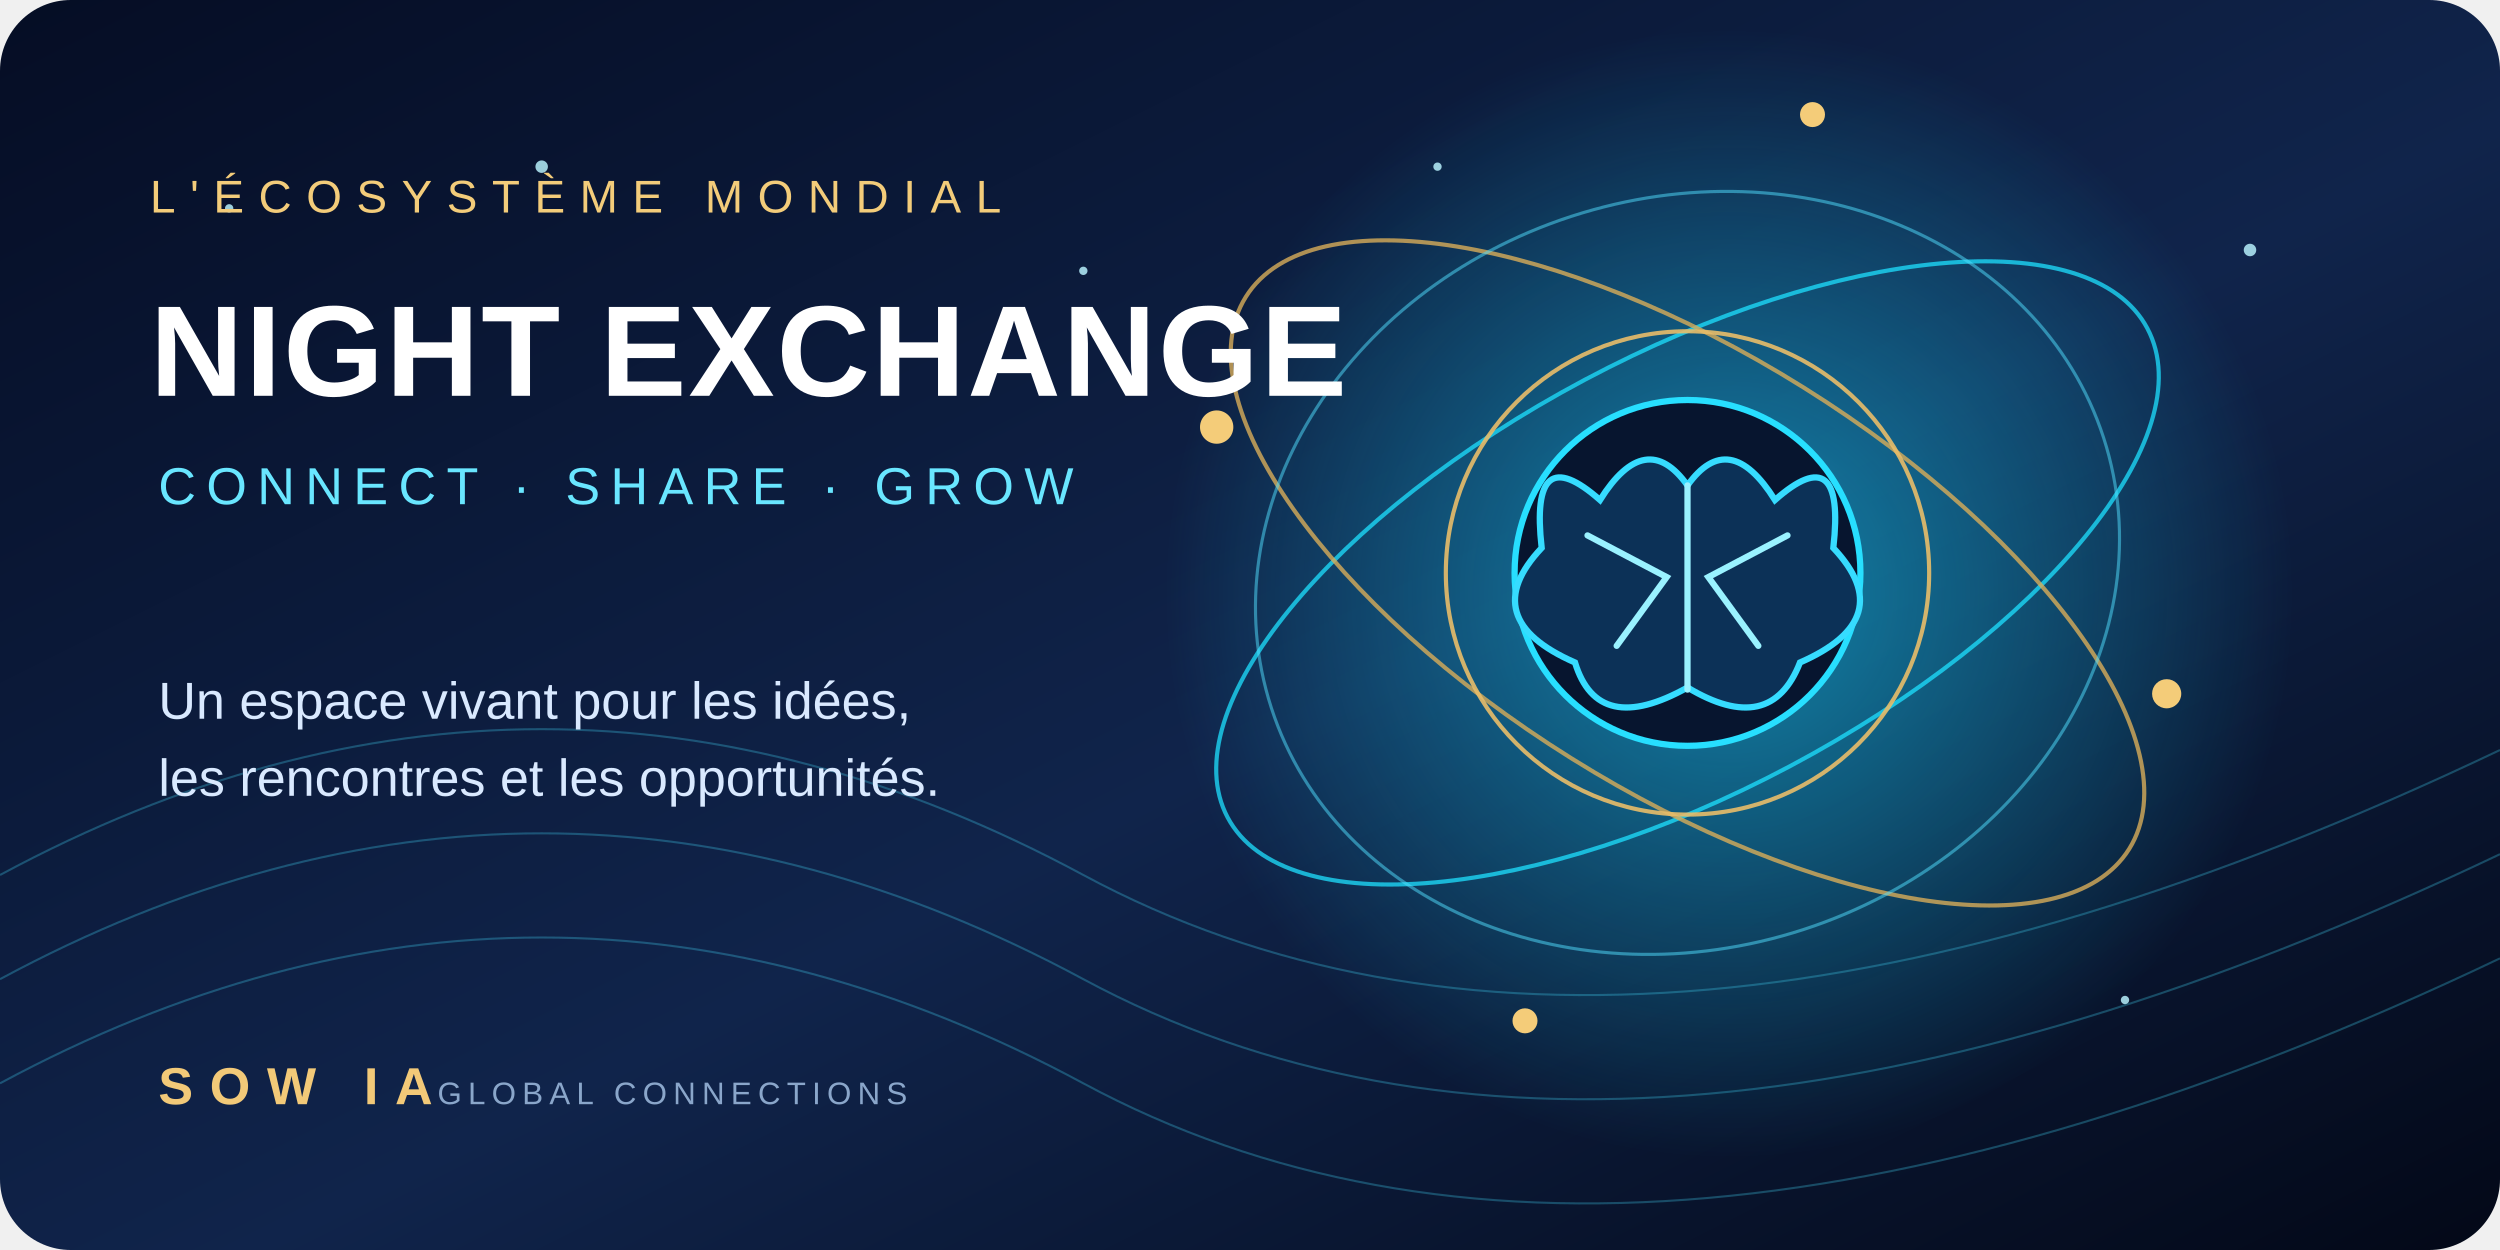
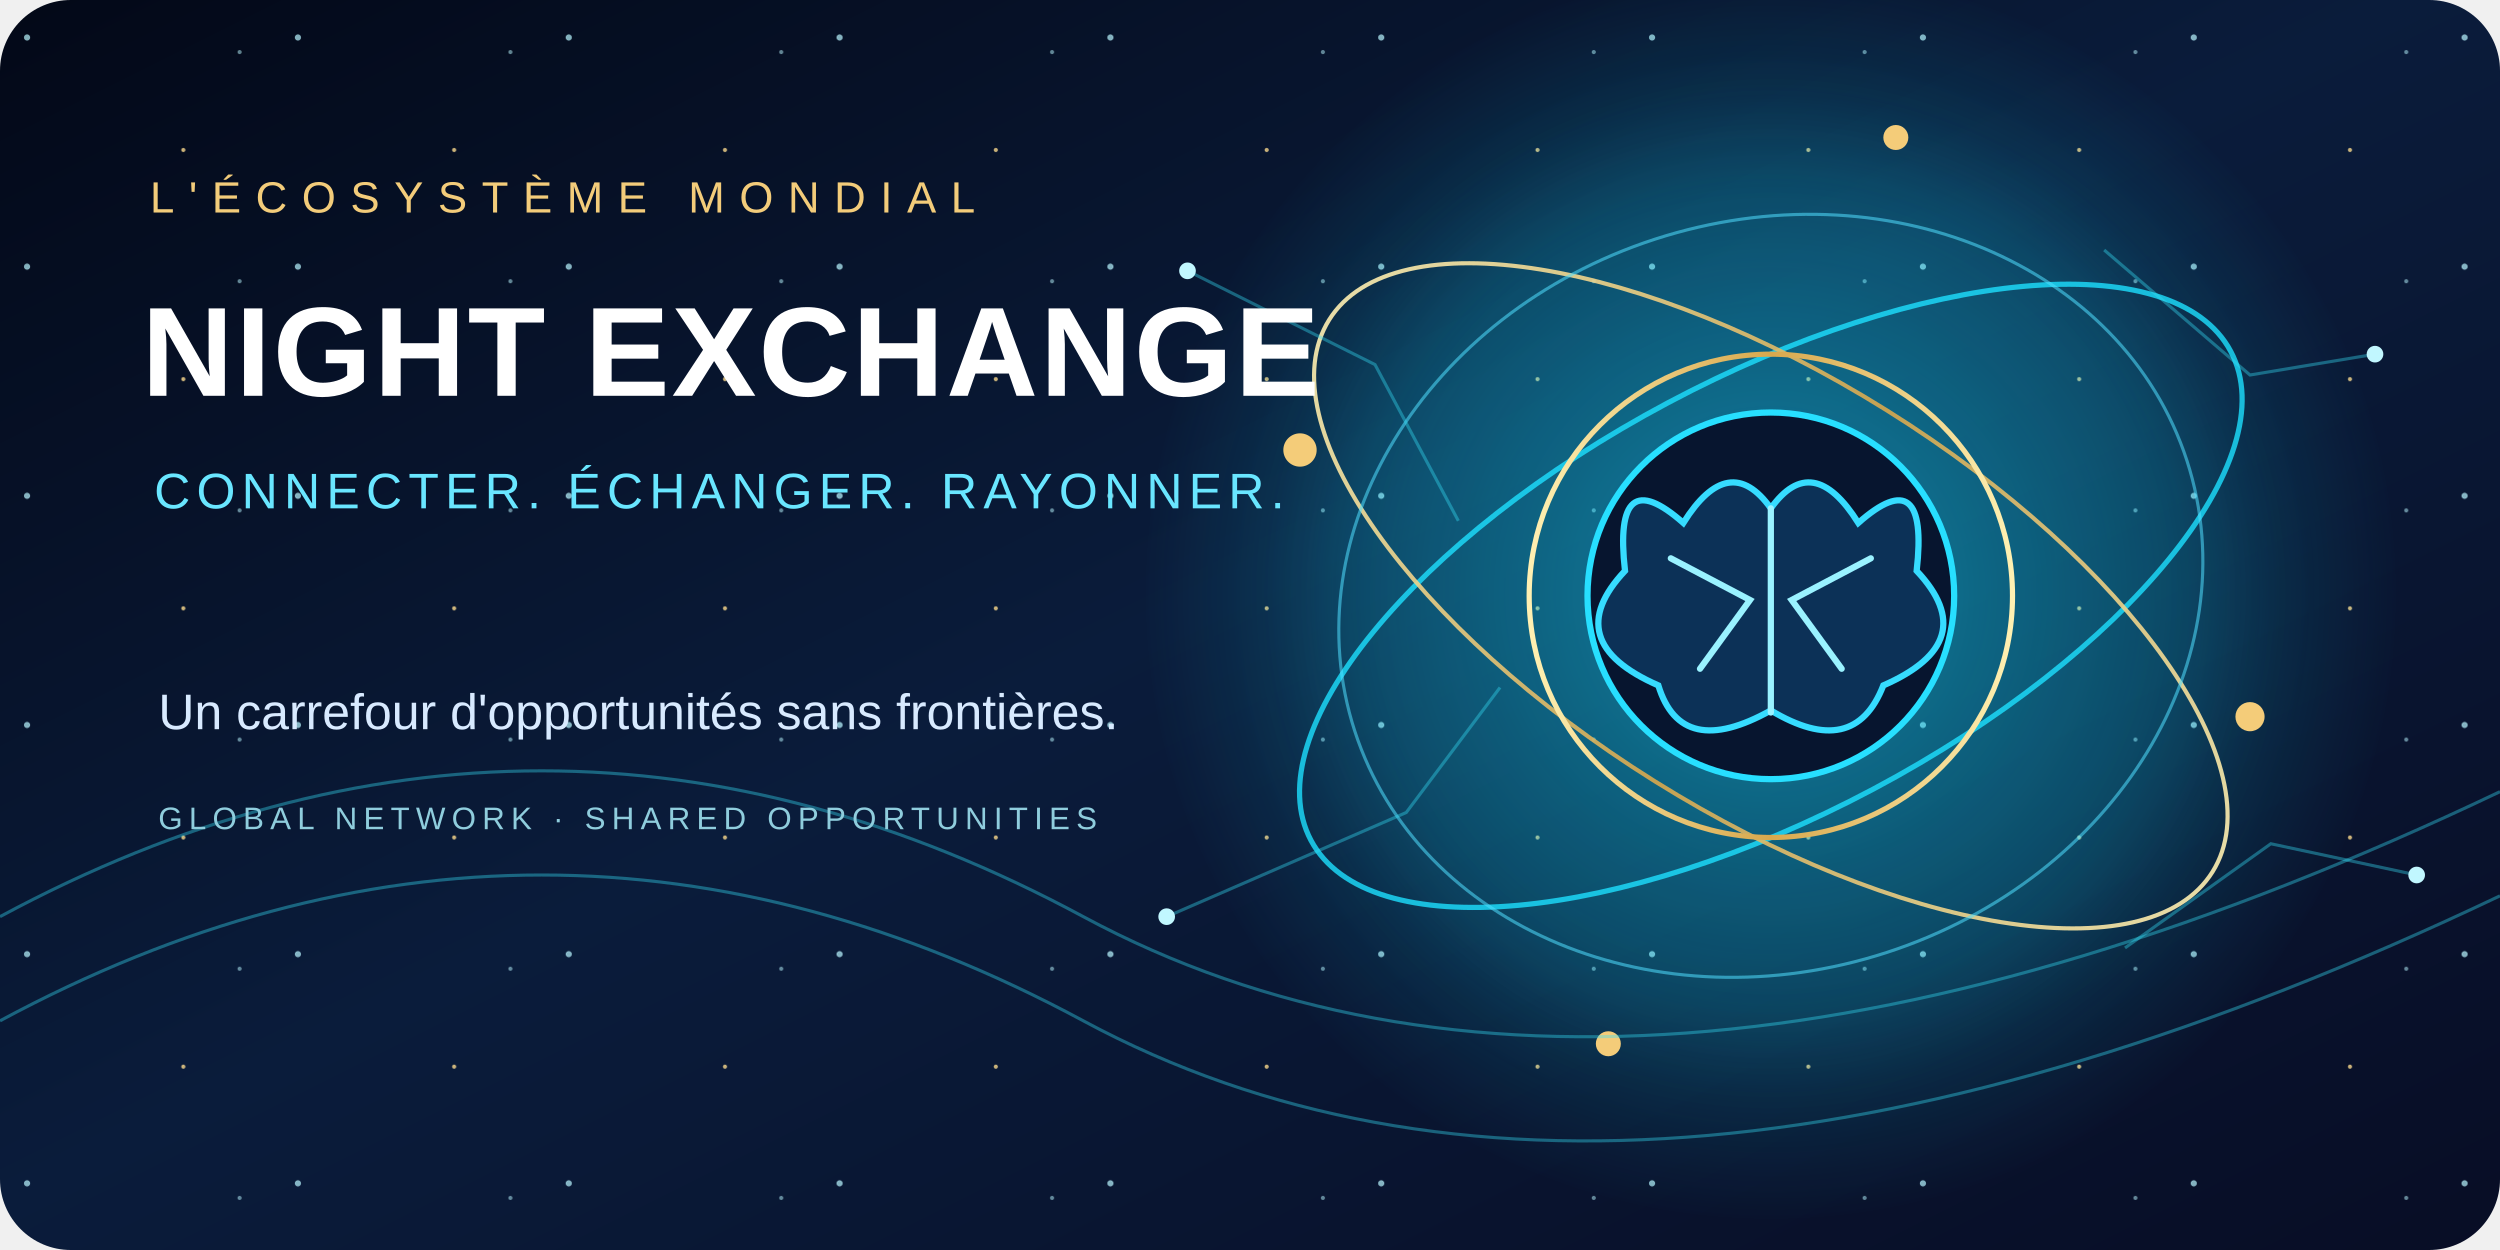
- <svg xmlns="http://www.w3.org/2000/svg" width="1200" height="600" viewBox="0 0 1200 600">
+ <svg xmlns="http://www.w3.org/2000/svg" width="1200" height="600" viewBox="0 0 1200 600" role="img" aria-label="SOW IA Night Exchange, écosystème mondial connecté">
  <defs>
    <linearGradient id="bg" x2="1" y2="1">
-       <stop stop-color="#050d24" />
-       <stop offset=".55" stop-color="#10244b" />
-       <stop offset="1" stop-color="#030817" />
+       <stop stop-color="#030817" />
+       <stop offset=".48" stop-color="#0a1c3b" />
+       <stop offset="1" stop-color="#080d25" />
    </linearGradient>
    <radialGradient id="glow">
-       <stop stop-color="#16d9ff" stop-opacity=".55" />
-       <stop offset="1" stop-color="#16d9ff" stop-opacity="0" />
+       <stop stop-color="#13dfff" stop-opacity=".5" />
+       <stop offset="1" stop-color="#13dfff" stop-opacity="0" />
    </radialGradient>
    <linearGradient id="gold">
      <stop stop-color="#fff0b2" />
      <stop offset=".5" stop-color="#d8a84d" />
      <stop offset="1" stop-color="#fff0b2" />
    </linearGradient>
    <filter id="blur">
-       <feGaussianBlur stdDeviation="18" />
+       <feGaussianBlur stdDeviation="20" />
    </filter>
+     <pattern id="stars" width="130" height="110" patternUnits="userSpaceOnUse">
+       <circle cx="13" cy="18" r="1.5" fill="#b8f5ff" opacity=".7" />
+       <circle cx="88" cy="72" r="1" fill="#f5d58a" opacity=".8" />
+       <circle cx="115" cy="25" r="1" fill="#b8f5ff" opacity=".5" />
+     </pattern>
  </defs>
  <rect width="1200" height="600" rx="34" fill="url(#bg)" />
-   <circle cx="830" cy="285" r="270" fill="url(#glow)" />
-   <g opacity=".28" stroke="#45dfff" fill="none">
-     <path d="M0 420 Q260 280 520 420T1200 360" />
-     <path d="M0 470 Q260 330 520 470T1200 410" />
-     <path d="M0 520 Q260 380 520 520T1200 460" />
-   </g>
-   <g transform="translate(810 275)" fill="none" stroke-linecap="round">
-     <ellipse rx="250" ry="105" stroke="#1de0ff" stroke-width="2" opacity=".75" transform="rotate(-28)" />
-     <ellipse rx="250" ry="105" stroke="#d8ad59" stroke-width="2" opacity=".8" transform="rotate(32)" />
-     <ellipse rx="180" ry="210" stroke="#51dfff" stroke-width="1.5" opacity=".5" transform="rotate(72)" />
-     <circle r="116" stroke="#e8bd69" stroke-width="2" opacity=".9" />
-     <circle r="83" fill="#07152f" stroke="#27dfff" stroke-width="3" />
-     <path d="M-42 -35 Q-76 -65 -70 -12 Q-102 22 -54 43 Q-43 79 0 55 Q40 79 54 43 Q102 22 70 -12 Q76 -65 42 -35 Q20 -70 0 -42 Q-20 -70 -42 -35Z" fill="#0c3157" stroke="#36dcff" stroke-width="3" />
-     <path d="M0 -42V56 M-48 -18L-10 2L-34 35 M48 -18L10 2L34 35" stroke="#9af2ff" stroke-width="3" />
+   <rect width="1200" height="600" rx="34" fill="url(#stars)" />
+   <circle cx="850" cy="285" r="300" fill="url(#glow)" />
+   <circle cx="850" cy="285" r="220" fill="#13dfff" opacity=".09" filter="url(#blur)" />
+   <g transform="translate(850 286)" fill="none" stroke-linecap="round">
+     <ellipse rx="250" ry="105" stroke="#1de0ff" stroke-width="2.5" opacity=".8" transform="rotate(-28)" />
+     <ellipse rx="250" ry="105" stroke="url(#gold)" stroke-width="2" opacity=".9" transform="rotate(32)" />
+     <ellipse rx="180" ry="210" stroke="#51dfff" stroke-width="1.5" opacity=".55" transform="rotate(72)" />
+     <circle r="116" stroke="url(#gold)" stroke-width="2.5" />
+     <circle r="88" fill="#07152f" stroke="#27dfff" stroke-width="3" />
+     <path d="M-42-35Q-76-65-70-12Q-102 22-54 43Q-43 79 0 55Q40 79 54 43Q102 22 70-12Q76-65 42-35Q20-70 0-42Q-20-70-42-35Z" fill="#0c3157" stroke="#36dcff" stroke-width="3" />
+     <path d="M0-42V56M-48-18L-10 2L-34 35M48-18L10 2L34 35" stroke="#9af2ff" stroke-width="3" />
    <g fill="#f4cc79" stroke="none">
      <circle cx="-226" cy="-70" r="8" />
      <circle cx="230" cy="58" r="7" />
      <circle cx="60" cy="-220" r="6" />
      <circle cx="-78" cy="215" r="6" />
    </g>
  </g>
-   <g fill="#b5eefa" opacity=".85">
-     <circle cx="110" cy="100" r="2" />
-     <circle cx="260" cy="80" r="3" />
-     <circle cx="520" cy="130" r="2" />
-     <circle cx="690" cy="80" r="2" />
-     <circle cx="1080" cy="120" r="3" />
-     <circle cx="1020" cy="480" r="2" />
+   <g fill="none" stroke="#36dff7" stroke-opacity=".38" stroke-width="1.5">
+     <path d="M570 130L660 175L700 250M560 440L675 390L720 330M1010 120L1080 180L1140 170M1020 455L1090 405L1160 420" />
+     <path d="M0 440Q260 300 520 440T1200 380M0 490Q260 350 520 490T1200 430" />
  </g>
-   <text x="72" y="102" fill="#f3cc7a" font-family="Arial,sans-serif" font-size="22" letter-spacing="7">L'ÉCOSYSTÈME MONDIAL</text>
-   <text x="72" y="190" fill="#ffffff" font-family="Arial,sans-serif" font-size="62" font-weight="700" letter-spacing="1">NIGHT EXCHANGE</text>
-   <text x="76" y="242" fill="#69e6ff" font-family="Arial,sans-serif" font-size="25" letter-spacing="5">CONNECT · SHARE · GROW</text>
-   <path d="M76 290H440" stroke="url(#gold)" stroke-width="3" />
-   <text x="76" y="345" fill="#d9e9ff" font-family="Arial,sans-serif" font-size="25">Un espace vivant pour les idées,</text>
-   <text x="76" y="382" fill="#d9e9ff" font-family="Arial,sans-serif" font-size="25">les rencontres et les opportunités.</text>
-   <text x="76" y="530" fill="#f2c978" font-family="Arial,sans-serif" font-size="25" font-weight="700" letter-spacing="8">SOW IA</text>
-   <text x="210" y="530" fill="#8aa6ca" font-family="Arial,sans-serif" font-size="15" letter-spacing="3">GLOBAL CONNECTIONS</text>
+   <g fill="#c1f7ff">
+     <circle cx="570" cy="130" r="4" />
+     <circle cx="560" cy="440" r="4" />
+     <circle cx="1140" cy="170" r="4" />
+     <circle cx="1160" cy="420" r="4" />
+   </g>
+   <text x="72" y="102" fill="#f3cc7a" font-family="Arial,sans-serif" font-size="21" letter-spacing="7">L'ÉCOSYSTÈME MONDIAL</text>
+   <text x="68" y="190" fill="#fff" font-family="Arial,sans-serif" font-size="61" font-weight="800" letter-spacing="1">NIGHT EXCHANGE</text>
+   <text x="74" y="244" fill="#69e6ff" font-family="Arial,sans-serif" font-size="24" letter-spacing="3">CONNECTER. ÉCHANGER. RAYONNER.</text>
+   <path d="M76 286H450" stroke="url(#gold)" stroke-width="3" />
+   <text x="76" y="350" fill="#d8eaff" font-family="Arial,sans-serif" font-size="24">Un carrefour d'opportunités sans frontières.</text>
+   <text x="76" y="398" fill="#8fcddd" font-family="Arial,sans-serif" font-size="15" letter-spacing="3">GLOBAL NETWORK  ·  SHARED OPPORTUNITIES</text>
</svg>
